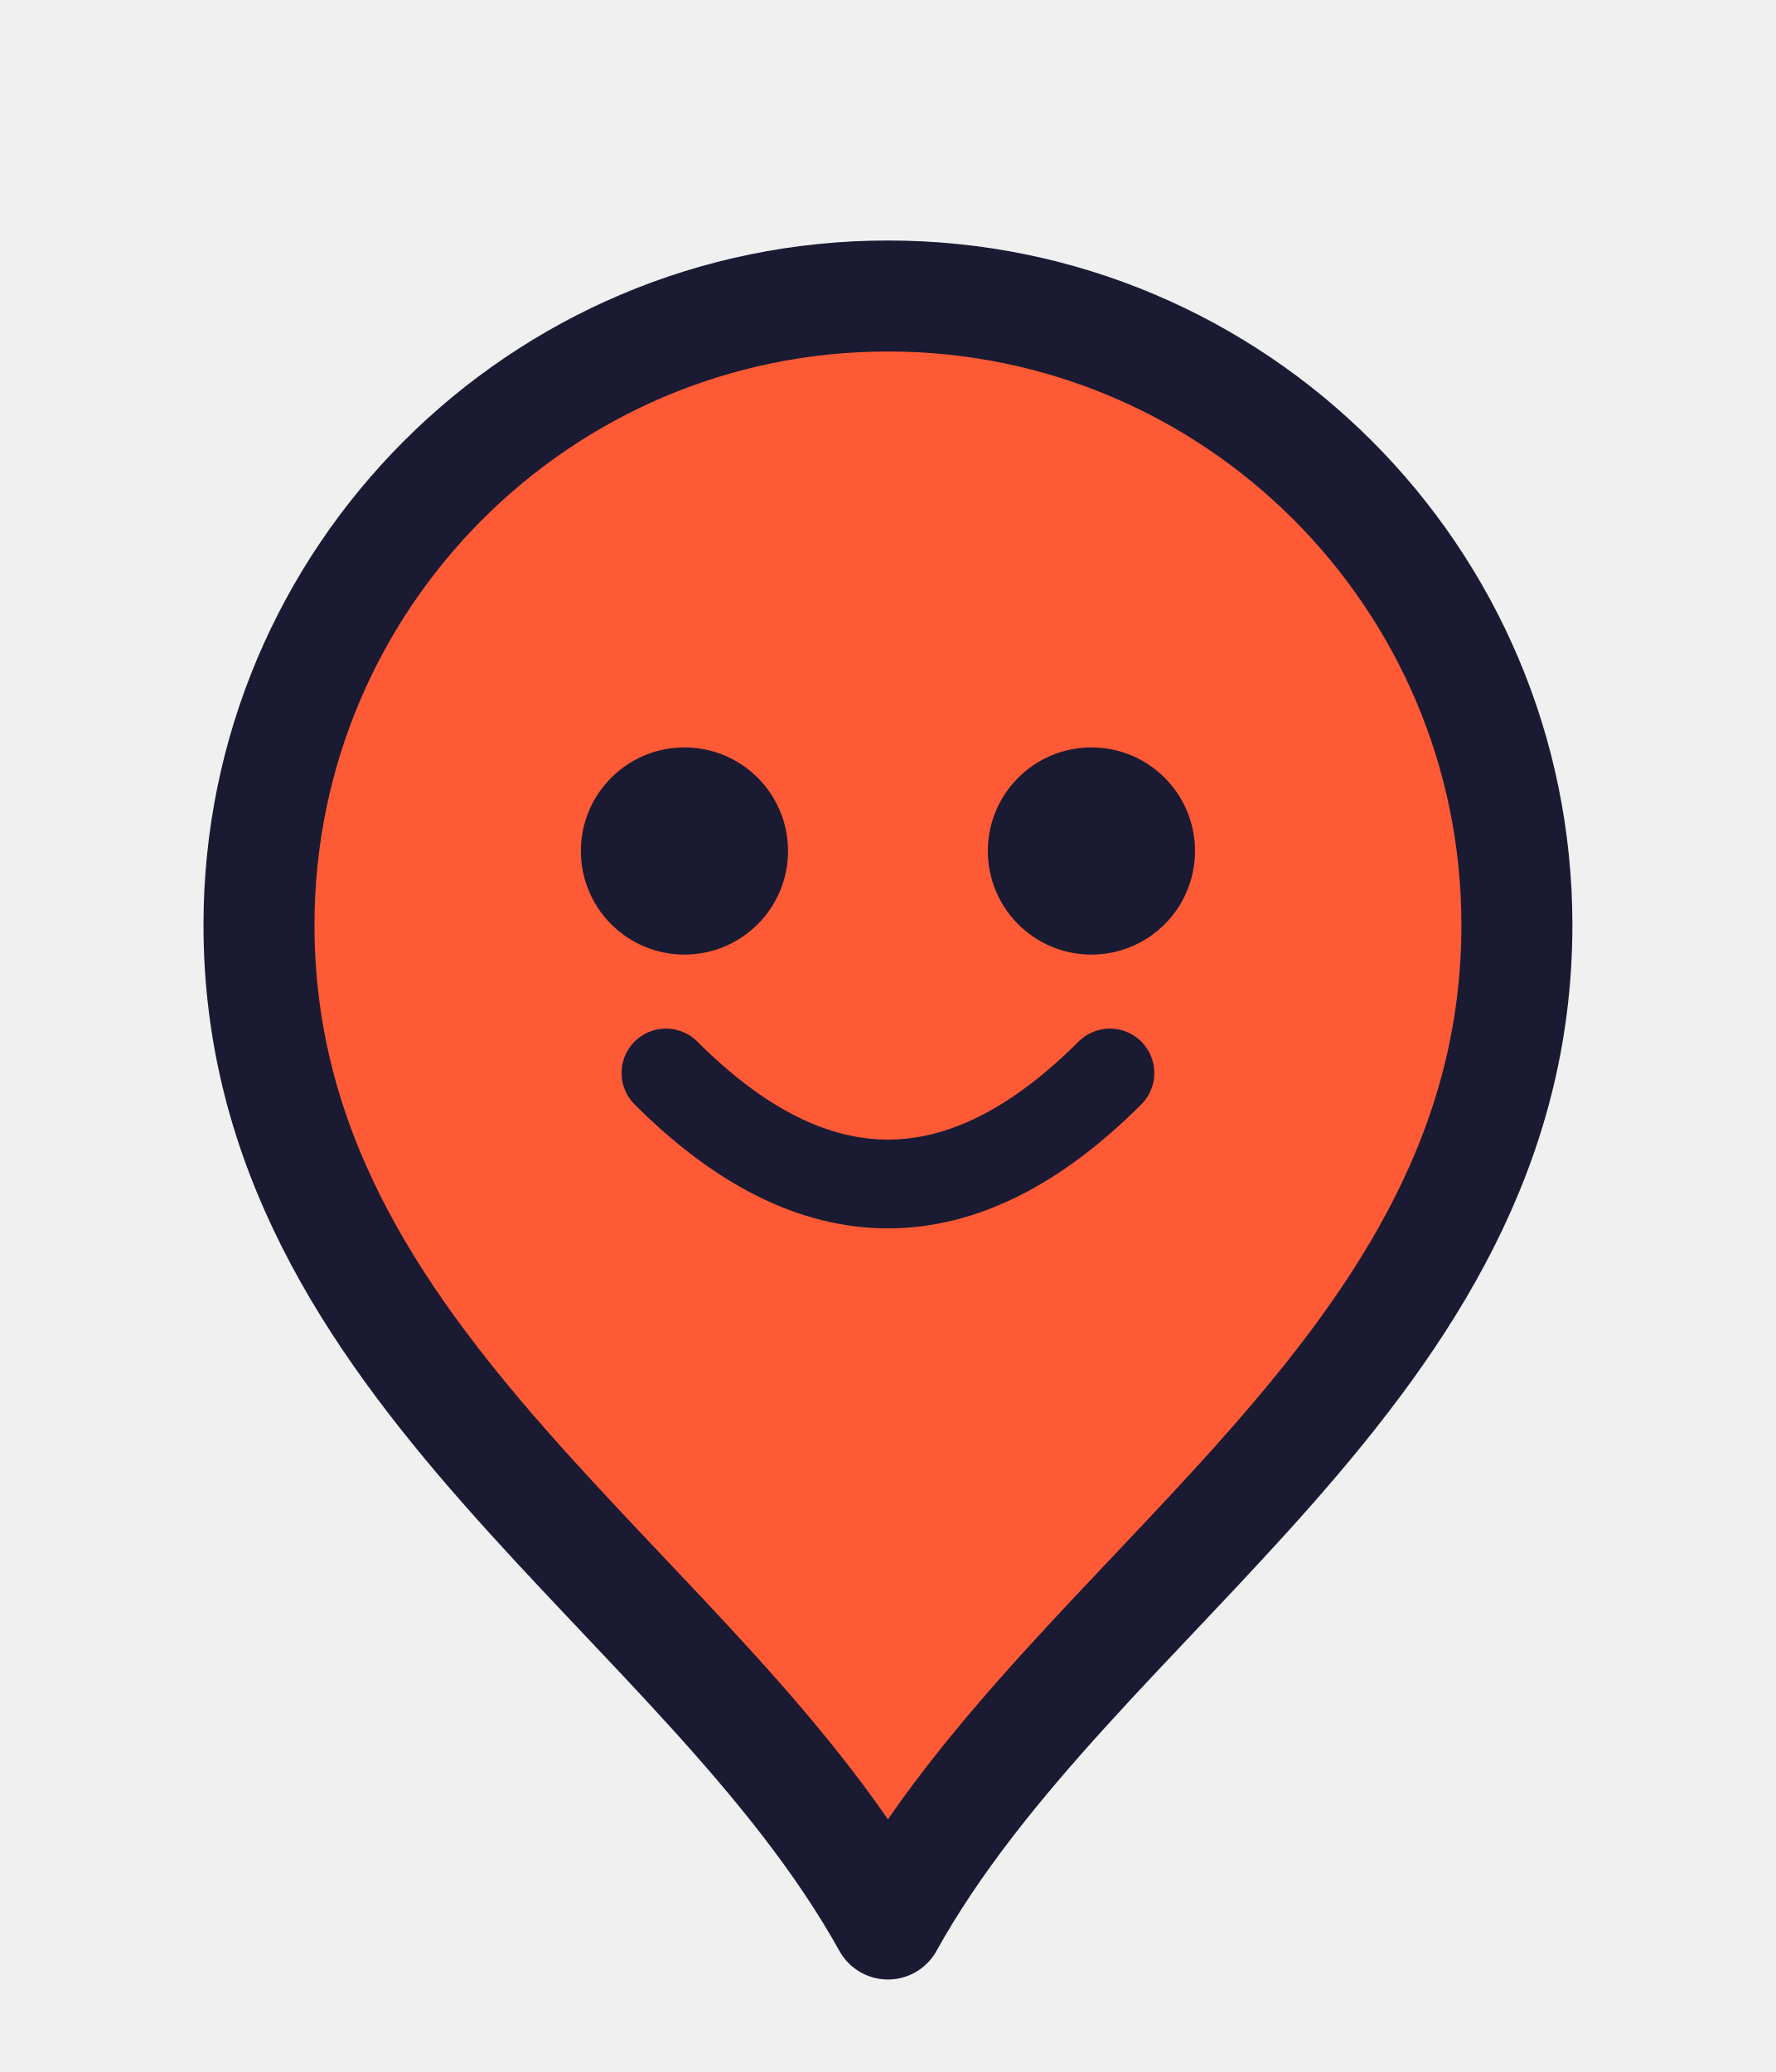
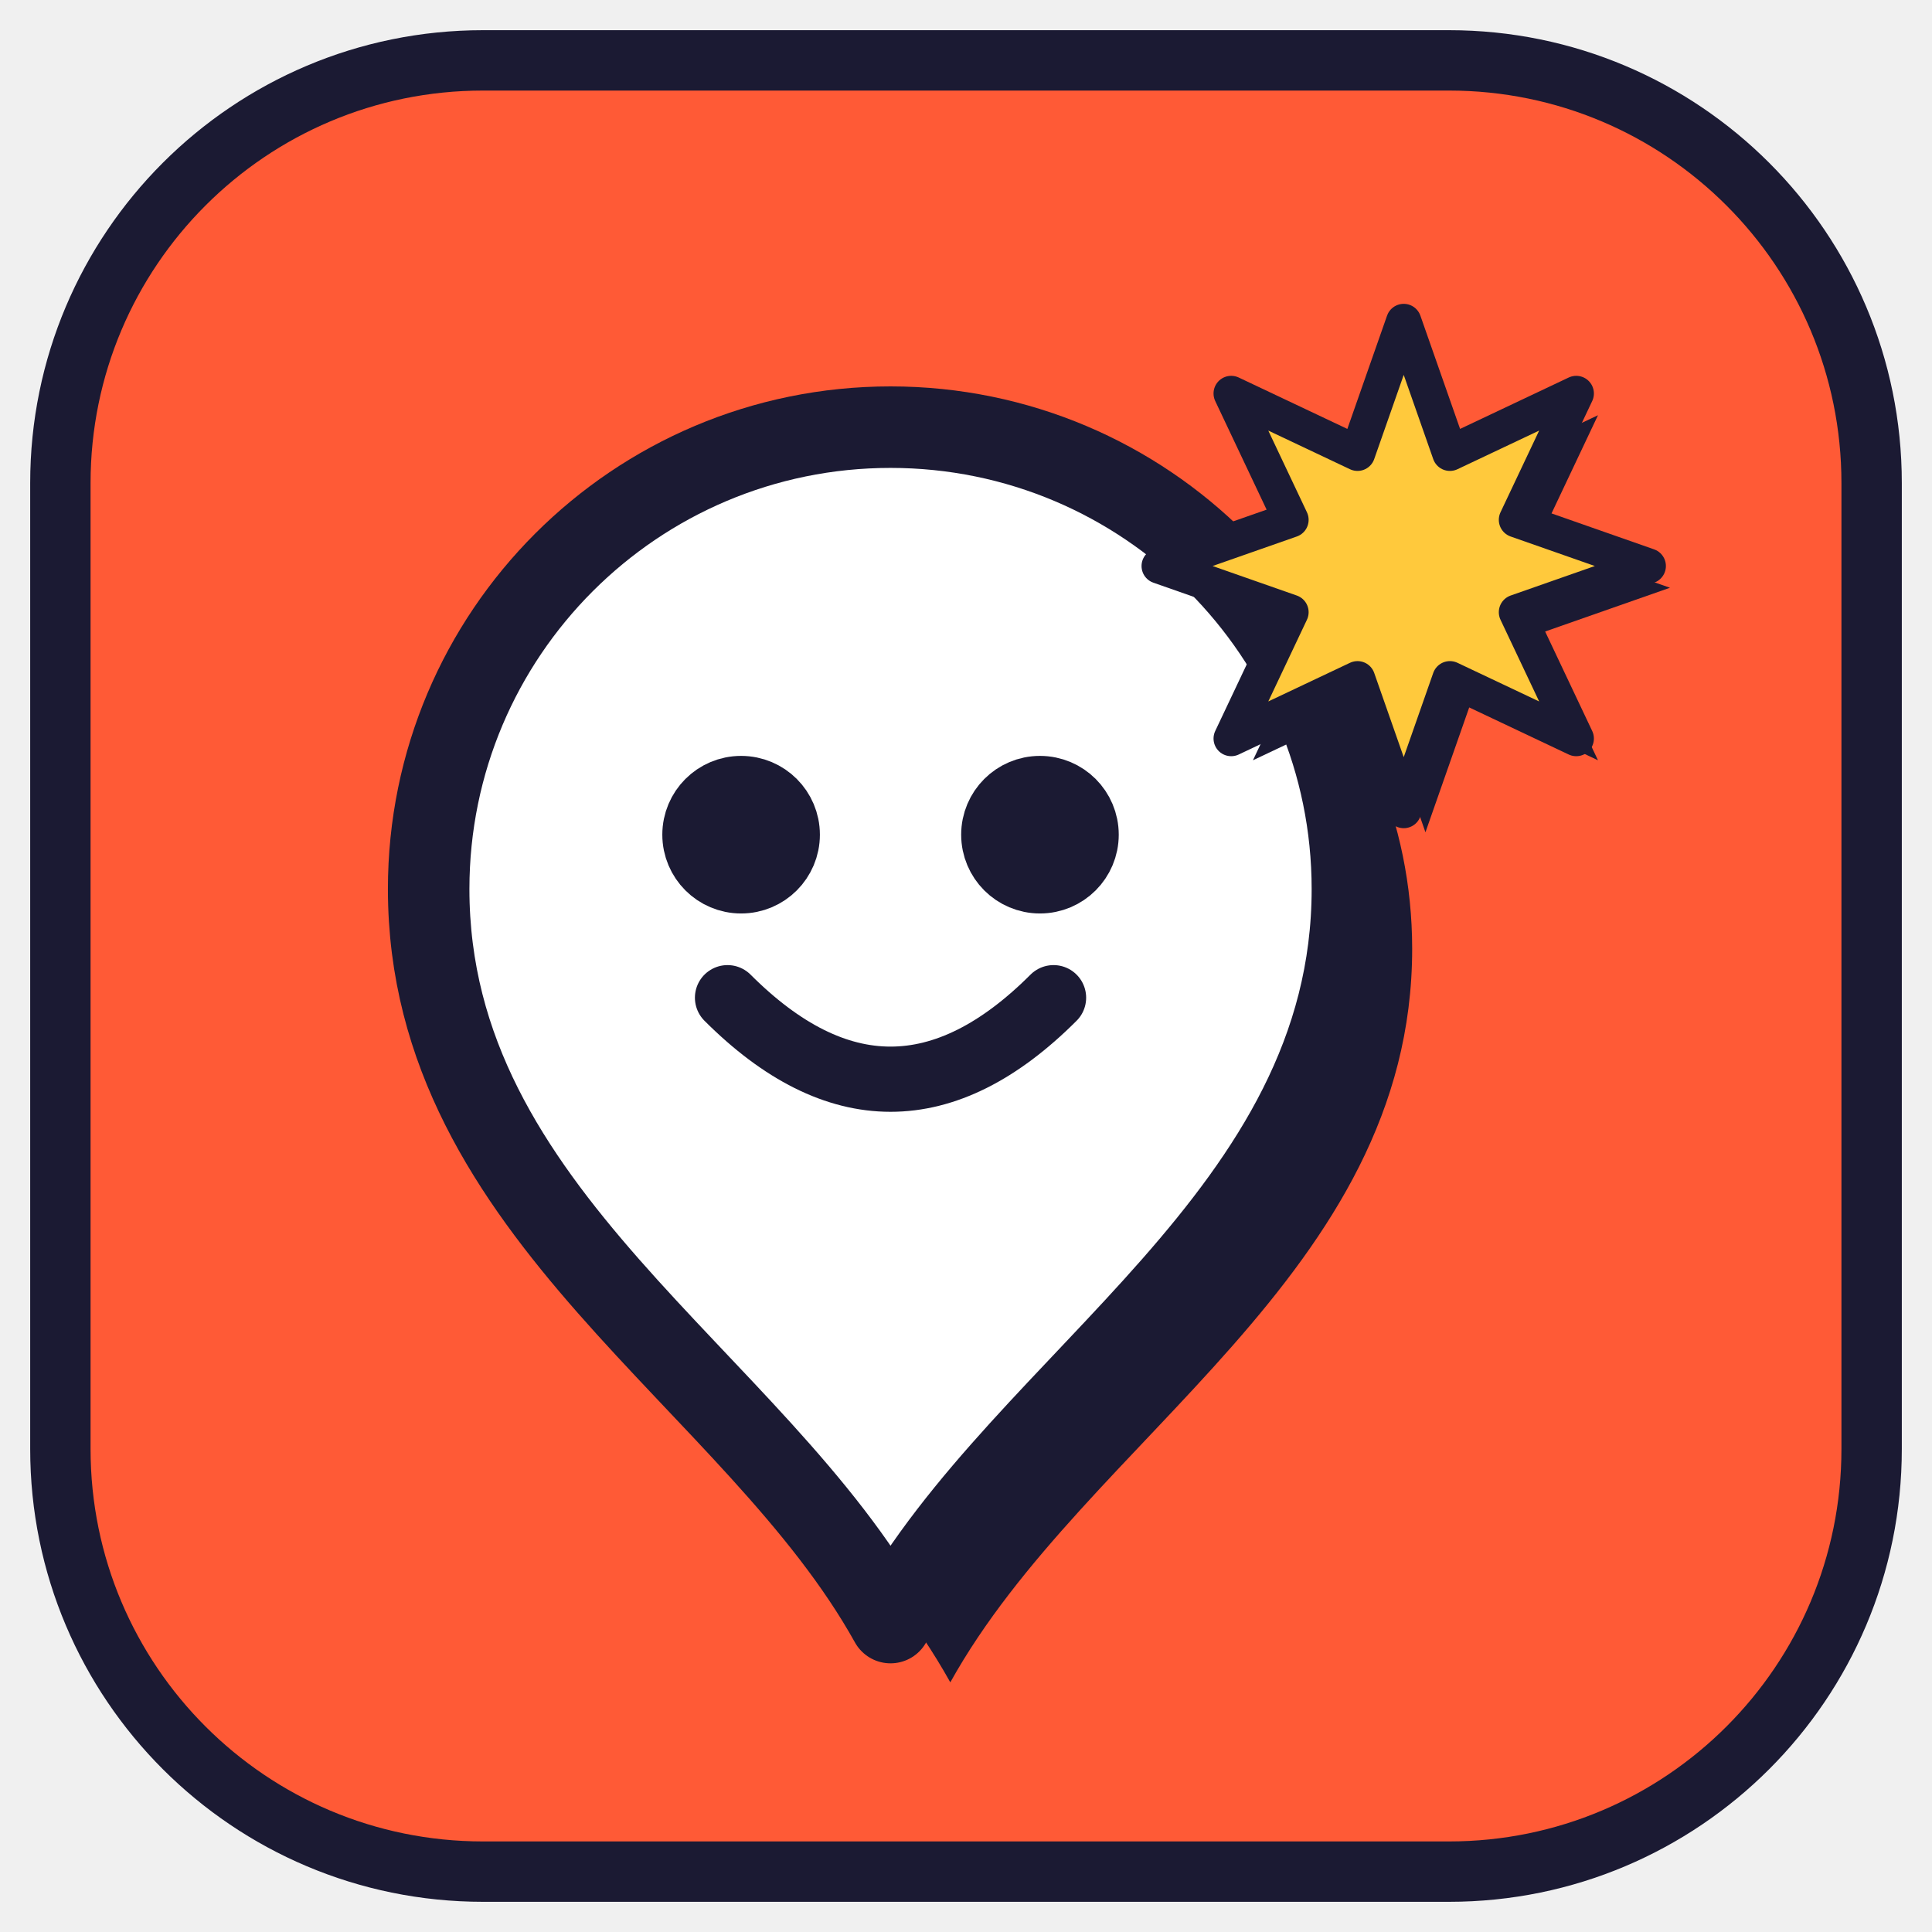
- <svg xmlns="http://www.w3.org/2000/svg" viewBox="-24 -52 48 56">
-   <path d="M0 0 C -5 -9 -17 -15 -17 -27 A17 17 0 1 1 17 -27 C 17 -15 5 -9 0 0 Z" fill="#FF5A36" stroke="#1B1A33" stroke-width="3" stroke-linejoin="round" />
-   <g transform="translate(0 -27)" stroke="#1B1A33" stroke-width="2.4" stroke-linecap="round" fill="none">
-     <circle cx="-5.5" cy="-2" r="1.6" fill="#1B1A33" />
-     <circle cx="5.5" cy="-2" r="1.6" fill="#1B1A33" />
-     <path d="M-6 4 Q0 10 6 4" />
+ <svg xmlns="http://www.w3.org/2000/svg" viewBox="0 0 512 512">
+   <rect x="16" y="16" width="480" height="480" rx="112" fill="#FF5A36" stroke="#1B1A33" stroke-width="16" />
+   <g transform="translate(236 430) rotate(0) scale(7.2)">
+     <path d="M0 0 C -5 -9 -17 -15 -17 -27 A17 17 0 1 1 17 -27 C 17 -15 5 -9 0 0 Z" transform="translate(2.2 2.2)" fill="#1B1A33" />
+     <path d="M0 0 C -5 -9 -17 -15 -17 -27 A17 17 0 1 1 17 -27 C 17 -15 5 -9 0 0 Z" fill="#FFFFFF" stroke="#1B1A33" stroke-width="3" stroke-linejoin="round" />
+     <g transform="translate(0 -27)" stroke="#1B1A33" stroke-width="2.4" stroke-linecap="round" fill="none">
+       <circle cx="-5.5" cy="-2" r="1.7" fill="#1B1A33" />
+       <circle cx="5.5" cy="-2" r="1.7" fill="#1B1A33" />
+       <path d="M-6 4 Q0 10 6 4" />
+     </g>
+   </g>
+   <g transform="translate(372 150) scale(3.6)">
+     <path d="M0 -18 L3.4 -8.3 L12.7 -12.7 L8.3 -3.4 L18 0 L8.3 3.4 L12.7 12.7 L3.4 8.3 L0 18 L-3.4 8.3 L-12.7 12.7 L-8.3 3.4 L-18 0 L-8.3 -3.4 L-12.7 -12.7 L-3.4 -8.3 Z" transform="translate(1.6 1.6)" fill="#1B1A33" />
+     <path d="M0 -18 L3.4 -8.3 L12.7 -12.7 L8.3 -3.4 L18 0 L8.3 3.4 L12.7 12.7 L3.4 8.3 L0 18 L-3.4 8.3 L-12.7 12.7 L-8.3 3.4 L-18 0 L-8.3 -3.4 L-12.7 -12.7 L-3.4 -8.3 Z" fill="#FFC93C" stroke="#1B1A33" stroke-width="2.6" stroke-linejoin="round" />
  </g>
</svg>
